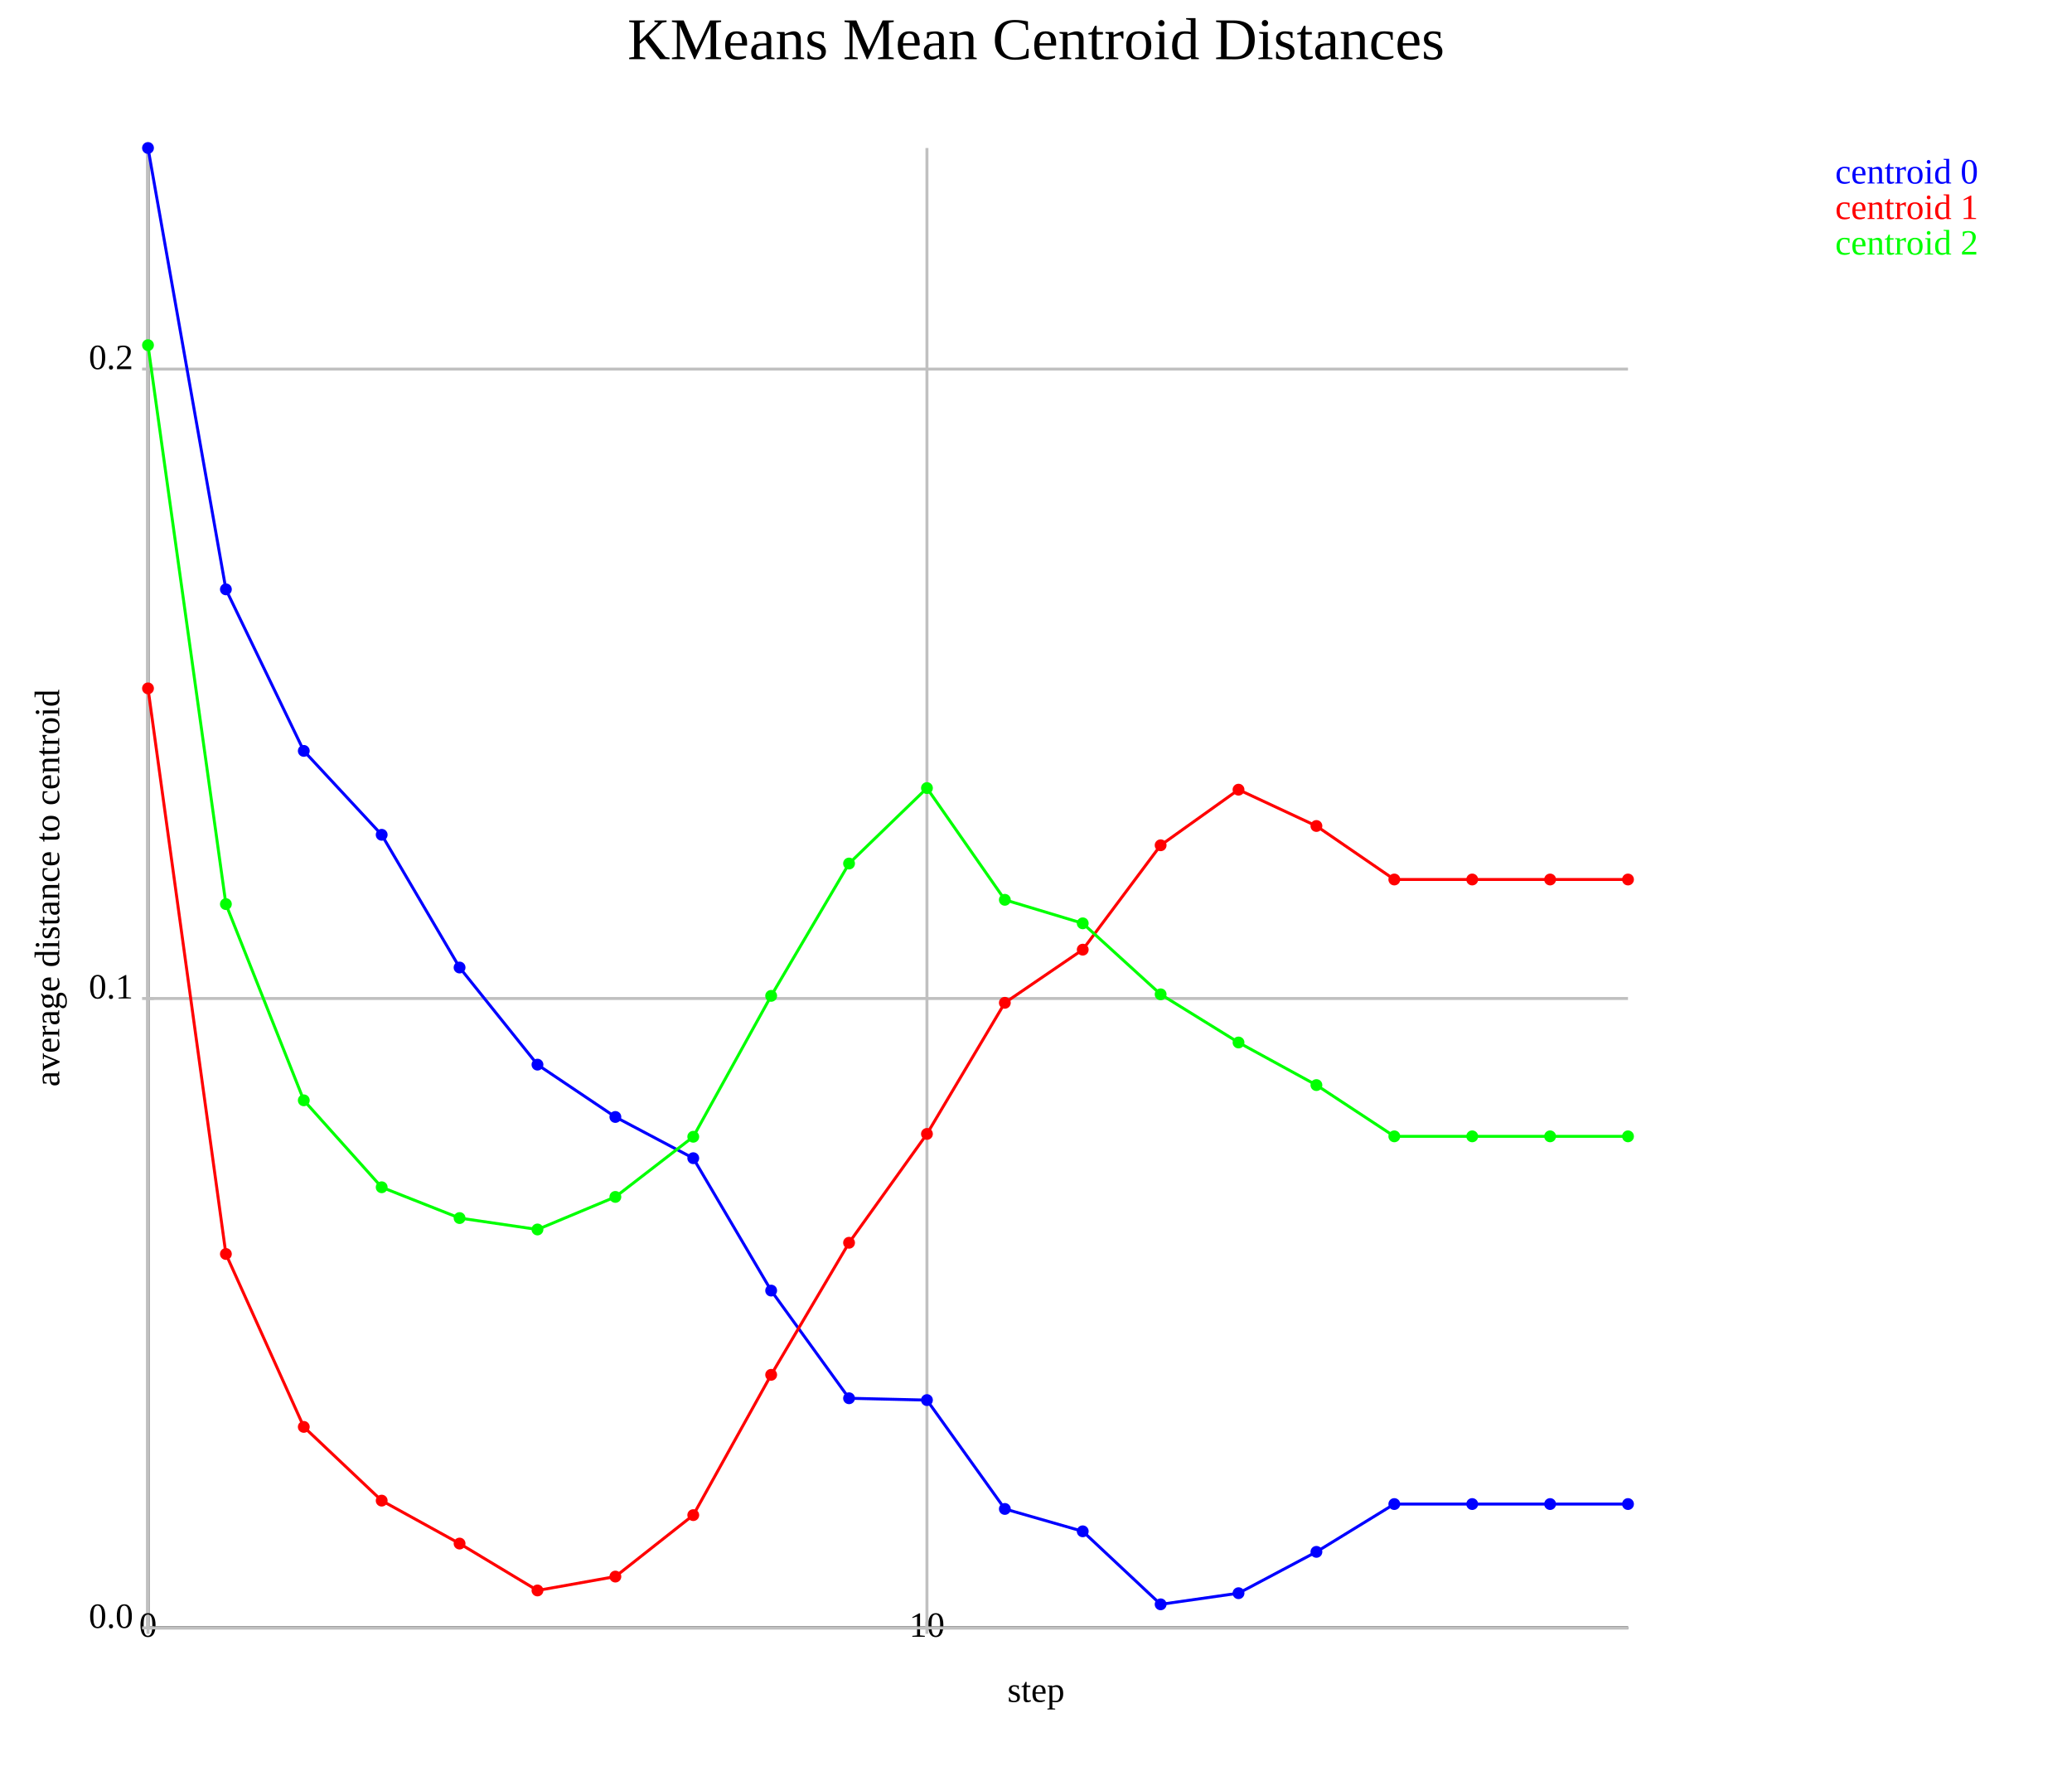
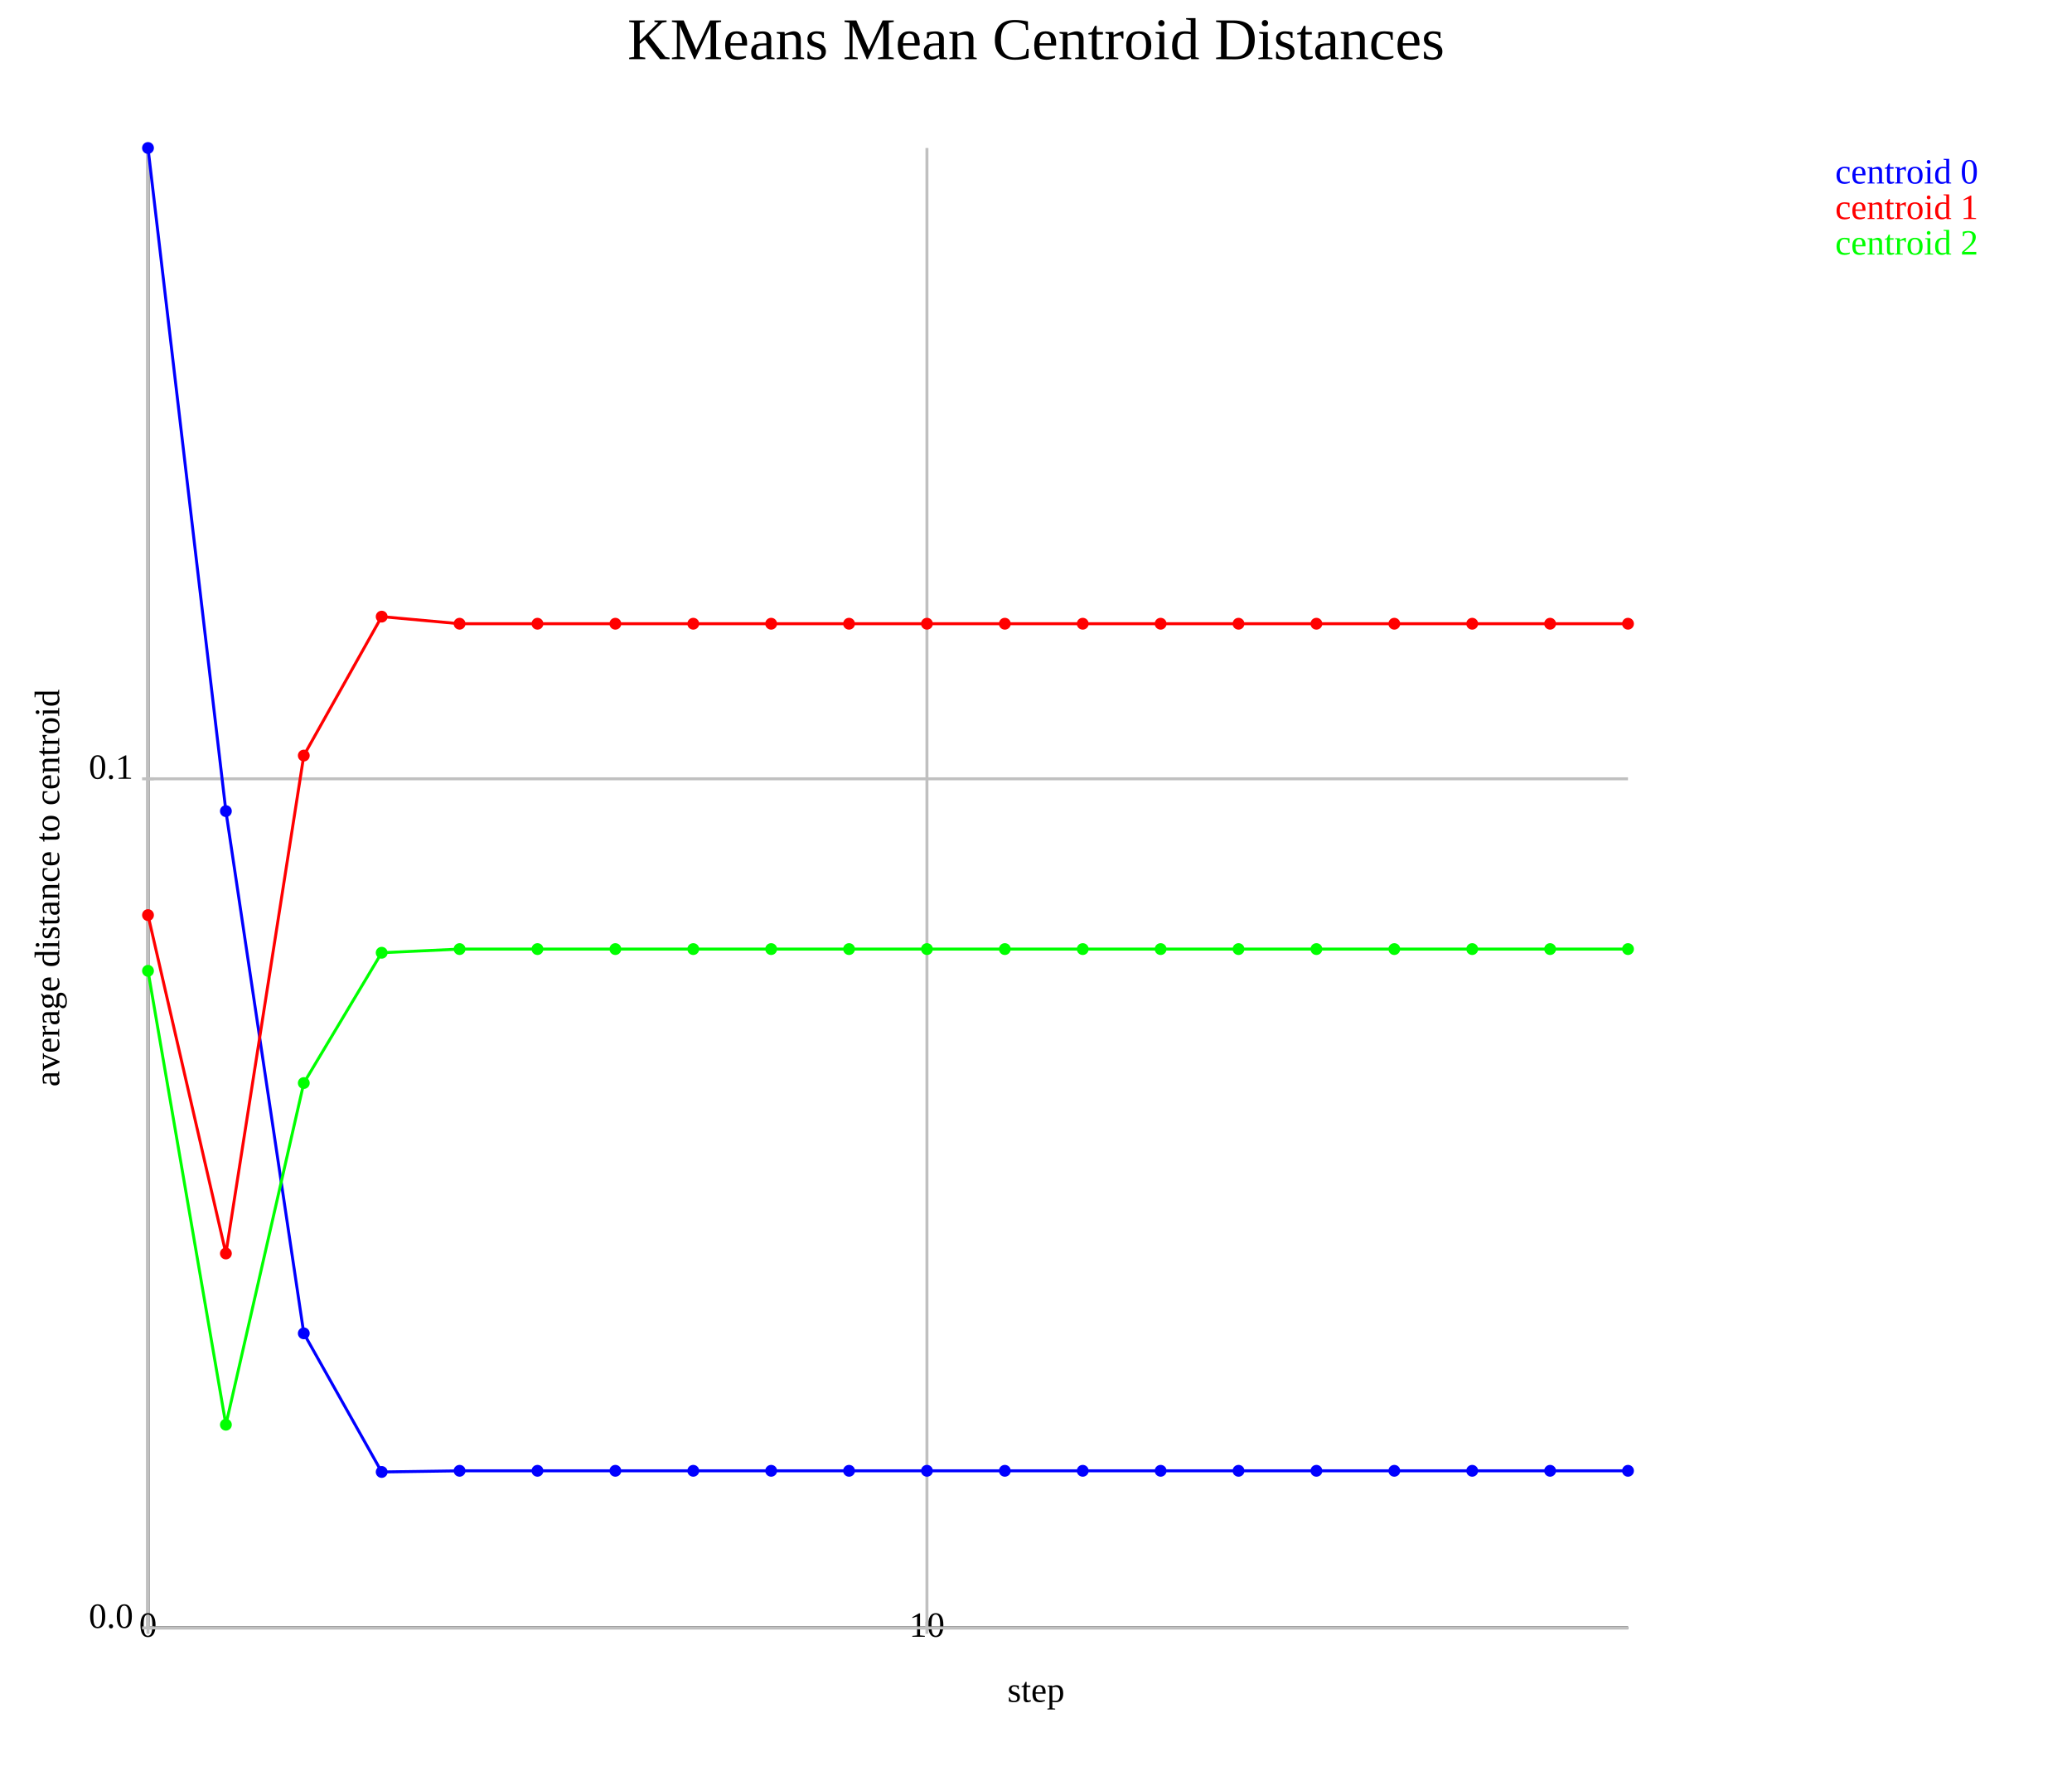
<svg xmlns="http://www.w3.org/2000/svg" version="1.1" width="700.0" height="600.0">
  <line x1="50.0" y1="550.0" x2="550.0" y2="550.0" stroke="rgb(0,0,0)" stroke-width="1" />
  <line x1="50.0" y1="550.0" x2="50.0" y2="50.0" stroke="rgb(0,0,0)" stroke-width="1" />
  <line x1="50.0" y1="550.0" x2="50.0" y2="50.0" stroke="rgb(192,192,192)" stroke-width="1" />
  <text text-anchor="middle" alignment-baseline="hanging" x="50.0" y="553.0" fill="rgb(0,0,0)" font-size="12.0">0</text>
  <line x1="50.0" y1="548.0" x2="50.0" y2="552.0" stroke="rgb(192,192,192)" stroke-width="1" />
  <line x1="313.158" y1="550.0" x2="313.158" y2="50.0" stroke="rgb(192,192,192)" stroke-width="1" />
  <text text-anchor="middle" alignment-baseline="hanging" x="313.158" y="553.0" fill="rgb(0,0,0)" font-size="12.0">10</text>
  <line x1="313.158" y1="548.0" x2="313.158" y2="552.0" stroke="rgb(192,192,192)" stroke-width="1" />
  <line x1="50.0" y1="550.0" x2="550.0" y2="550.0" stroke="rgb(192,192,192)" stroke-width="1" />
  <text text-anchor="end" alignment-baseline="middle" x="45.0" y="550.0" font-size="12.0">0.0</text>
  <line x1="48.0" y1="550.0" x2="52.0" y2="550.0" stroke="rgb(192,192,192)" stroke-width="1" />
-   <line x1="50.0" y1="337.351" x2="550.0" y2="337.351" stroke="rgb(192,192,192)" stroke-width="1" />
-   <text text-anchor="end" alignment-baseline="middle" x="45.0" y="337.351" font-size="12.0">0.1</text>
-   <line x1="48.0" y1="337.351" x2="52.0" y2="337.351" stroke="rgb(192,192,192)" stroke-width="1" />
-   <line x1="50.0" y1="124.702" x2="550.0" y2="124.702" stroke="rgb(192,192,192)" stroke-width="1" />
-   <text text-anchor="end" alignment-baseline="middle" x="45.0" y="124.702" font-size="12.0">0.2</text>
-   <line x1="48.0" y1="124.702" x2="52.0" y2="124.702" stroke="rgb(192,192,192)" stroke-width="1" />
-   <polyline points="50.0,50.0 76.316,199.116 102.632,253.7 128.947,282.044 155.263,326.888 181.579,359.701 207.895,377.381 234.211,391.308 260.526,436.037 286.842,472.417 313.158,473.037 339.474,509.813 365.789,517.372 392.105,542.041 418.421,538.278 444.737,524.312 471.053,508.16 497.368,508.16 523.684,508.16 550.0,508.16" fill="none" stroke="rgb(0,0,255)" stroke-width="1" />
+   <line x1="50.0" y1="263.124" x2="550.0" y2="263.124" stroke="rgb(192,192,192)" stroke-width="1" />
+   <text text-anchor="end" alignment-baseline="middle" x="45.0" y="263.124" font-size="12.0">0.1</text>
+   <line x1="48.0" y1="263.124" x2="52.0" y2="263.124" stroke="rgb(192,192,192)" stroke-width="1" />
+   <polyline points="50.0,50.0 76.316,274.047 102.632,450.488 128.947,497.32 155.263,496.926 181.579,496.926 207.895,496.926 234.211,496.926 260.526,496.926 286.842,496.926 313.158,496.926 339.474,496.926 365.789,496.926 392.105,496.926 418.421,496.926 444.737,496.926 471.053,496.926 497.368,496.926 523.684,496.926 550.0,496.926" fill="none" stroke="rgb(0,0,255)" stroke-width="1" />
  <circle cx="50.0" cy="50.0" r="2" fill="rgb(0,0,255)" />
-   <circle cx="76.316" cy="199.116" r="2" fill="rgb(0,0,255)" />
-   <circle cx="102.632" cy="253.7" r="2" fill="rgb(0,0,255)" />
-   <circle cx="128.947" cy="282.044" r="2" fill="rgb(0,0,255)" />
-   <circle cx="155.263" cy="326.888" r="2" fill="rgb(0,0,255)" />
-   <circle cx="181.579" cy="359.701" r="2" fill="rgb(0,0,255)" />
-   <circle cx="207.895" cy="377.381" r="2" fill="rgb(0,0,255)" />
-   <circle cx="234.211" cy="391.308" r="2" fill="rgb(0,0,255)" />
-   <circle cx="260.526" cy="436.037" r="2" fill="rgb(0,0,255)" />
-   <circle cx="286.842" cy="472.417" r="2" fill="rgb(0,0,255)" />
-   <circle cx="313.158" cy="473.037" r="2" fill="rgb(0,0,255)" />
-   <circle cx="339.474" cy="509.813" r="2" fill="rgb(0,0,255)" />
-   <circle cx="365.789" cy="517.372" r="2" fill="rgb(0,0,255)" />
-   <circle cx="392.105" cy="542.041" r="2" fill="rgb(0,0,255)" />
-   <circle cx="418.421" cy="538.278" r="2" fill="rgb(0,0,255)" />
-   <circle cx="444.737" cy="524.312" r="2" fill="rgb(0,0,255)" />
-   <circle cx="471.053" cy="508.16" r="2" fill="rgb(0,0,255)" />
-   <circle cx="497.368" cy="508.16" r="2" fill="rgb(0,0,255)" />
-   <circle cx="523.684" cy="508.16" r="2" fill="rgb(0,0,255)" />
-   <circle cx="550.0" cy="508.16" r="2" fill="rgb(0,0,255)" />
-   <polyline points="50.0,232.576 76.316,423.671 102.632,482.091 128.947,507.001 155.263,521.511 181.579,537.355 207.895,532.665 234.211,511.899 260.526,464.496 286.842,419.88 313.158,383.11 339.474,338.808 365.789,320.854 392.105,285.584 418.421,266.8 444.737,279.069 471.053,297.148 497.368,297.148 523.684,297.148 550.0,297.148" fill="none" stroke="rgb(255,0,0)" stroke-width="1" />
-   <circle cx="50.0" cy="232.576" r="2" fill="rgb(255,0,0)" />
-   <circle cx="76.316" cy="423.671" r="2" fill="rgb(255,0,0)" />
-   <circle cx="102.632" cy="482.091" r="2" fill="rgb(255,0,0)" />
-   <circle cx="128.947" cy="507.001" r="2" fill="rgb(255,0,0)" />
-   <circle cx="155.263" cy="521.511" r="2" fill="rgb(255,0,0)" />
-   <circle cx="181.579" cy="537.355" r="2" fill="rgb(255,0,0)" />
-   <circle cx="207.895" cy="532.665" r="2" fill="rgb(255,0,0)" />
-   <circle cx="234.211" cy="511.899" r="2" fill="rgb(255,0,0)" />
-   <circle cx="260.526" cy="464.496" r="2" fill="rgb(255,0,0)" />
-   <circle cx="286.842" cy="419.88" r="2" fill="rgb(255,0,0)" />
-   <circle cx="313.158" cy="383.11" r="2" fill="rgb(255,0,0)" />
-   <circle cx="339.474" cy="338.808" r="2" fill="rgb(255,0,0)" />
-   <circle cx="365.789" cy="320.854" r="2" fill="rgb(255,0,0)" />
-   <circle cx="392.105" cy="285.584" r="2" fill="rgb(255,0,0)" />
-   <circle cx="418.421" cy="266.8" r="2" fill="rgb(255,0,0)" />
-   <circle cx="444.737" cy="279.069" r="2" fill="rgb(255,0,0)" />
-   <circle cx="471.053" cy="297.148" r="2" fill="rgb(255,0,0)" />
-   <circle cx="497.368" cy="297.148" r="2" fill="rgb(255,0,0)" />
-   <circle cx="523.684" cy="297.148" r="2" fill="rgb(255,0,0)" />
-   <circle cx="550.0" cy="297.148" r="2" fill="rgb(255,0,0)" />
-   <polyline points="50.0,116.616 76.316,305.461 102.632,371.756 128.947,401.128 155.263,411.535 181.579,415.391 207.895,404.389 234.211,384.066 260.526,336.463 286.842,291.751 313.158,266.263 339.474,304.009 365.789,311.957 392.105,335.941 418.421,352.219 444.737,366.607 471.053,383.926 497.368,383.926 523.684,383.926 550.0,383.926" fill="none" stroke="rgb(0,255,0)" stroke-width="1" />
-   <circle cx="50.0" cy="116.616" r="2" fill="rgb(0,255,0)" />
-   <circle cx="76.316" cy="305.461" r="2" fill="rgb(0,255,0)" />
-   <circle cx="102.632" cy="371.756" r="2" fill="rgb(0,255,0)" />
-   <circle cx="128.947" cy="401.128" r="2" fill="rgb(0,255,0)" />
-   <circle cx="155.263" cy="411.535" r="2" fill="rgb(0,255,0)" />
-   <circle cx="181.579" cy="415.391" r="2" fill="rgb(0,255,0)" />
-   <circle cx="207.895" cy="404.389" r="2" fill="rgb(0,255,0)" />
-   <circle cx="234.211" cy="384.066" r="2" fill="rgb(0,255,0)" />
-   <circle cx="260.526" cy="336.463" r="2" fill="rgb(0,255,0)" />
-   <circle cx="286.842" cy="291.751" r="2" fill="rgb(0,255,0)" />
-   <circle cx="313.158" cy="266.263" r="2" fill="rgb(0,255,0)" />
-   <circle cx="339.474" cy="304.009" r="2" fill="rgb(0,255,0)" />
-   <circle cx="365.789" cy="311.957" r="2" fill="rgb(0,255,0)" />
-   <circle cx="392.105" cy="335.941" r="2" fill="rgb(0,255,0)" />
-   <circle cx="418.421" cy="352.219" r="2" fill="rgb(0,255,0)" />
-   <circle cx="444.737" cy="366.607" r="2" fill="rgb(0,255,0)" />
-   <circle cx="471.053" cy="383.926" r="2" fill="rgb(0,255,0)" />
-   <circle cx="497.368" cy="383.926" r="2" fill="rgb(0,255,0)" />
-   <circle cx="523.684" cy="383.926" r="2" fill="rgb(0,255,0)" />
-   <circle cx="550.0" cy="383.926" r="2" fill="rgb(0,255,0)" />
+   <circle cx="76.316" cy="274.047" r="2" fill="rgb(0,0,255)" />
+   <circle cx="102.632" cy="450.488" r="2" fill="rgb(0,0,255)" />
+   <circle cx="128.947" cy="497.32" r="2" fill="rgb(0,0,255)" />
+   <circle cx="155.263" cy="496.926" r="2" fill="rgb(0,0,255)" />
+   <circle cx="181.579" cy="496.926" r="2" fill="rgb(0,0,255)" />
+   <circle cx="207.895" cy="496.926" r="2" fill="rgb(0,0,255)" />
+   <circle cx="234.211" cy="496.926" r="2" fill="rgb(0,0,255)" />
+   <circle cx="260.526" cy="496.926" r="2" fill="rgb(0,0,255)" />
+   <circle cx="286.842" cy="496.926" r="2" fill="rgb(0,0,255)" />
+   <circle cx="313.158" cy="496.926" r="2" fill="rgb(0,0,255)" />
+   <circle cx="339.474" cy="496.926" r="2" fill="rgb(0,0,255)" />
+   <circle cx="365.789" cy="496.926" r="2" fill="rgb(0,0,255)" />
+   <circle cx="392.105" cy="496.926" r="2" fill="rgb(0,0,255)" />
+   <circle cx="418.421" cy="496.926" r="2" fill="rgb(0,0,255)" />
+   <circle cx="444.737" cy="496.926" r="2" fill="rgb(0,0,255)" />
+   <circle cx="471.053" cy="496.926" r="2" fill="rgb(0,0,255)" />
+   <circle cx="497.368" cy="496.926" r="2" fill="rgb(0,0,255)" />
+   <circle cx="523.684" cy="496.926" r="2" fill="rgb(0,0,255)" />
+   <circle cx="550.0" cy="496.926" r="2" fill="rgb(0,0,255)" />
+   <polyline points="50.0,309.175 76.316,423.503 102.632,255.274 128.947,208.335 155.263,210.731 181.579,210.731 207.895,210.731 234.211,210.731 260.526,210.731 286.842,210.731 313.158,210.731 339.474,210.731 365.789,210.731 392.105,210.731 418.421,210.731 444.737,210.731 471.053,210.731 497.368,210.731 523.684,210.731 550.0,210.731" fill="none" stroke="rgb(255,0,0)" stroke-width="1" />
+   <circle cx="50.0" cy="309.175" r="2" fill="rgb(255,0,0)" />
+   <circle cx="76.316" cy="423.503" r="2" fill="rgb(255,0,0)" />
+   <circle cx="102.632" cy="255.274" r="2" fill="rgb(255,0,0)" />
+   <circle cx="128.947" cy="208.335" r="2" fill="rgb(255,0,0)" />
+   <circle cx="155.263" cy="210.731" r="2" fill="rgb(255,0,0)" />
+   <circle cx="181.579" cy="210.731" r="2" fill="rgb(255,0,0)" />
+   <circle cx="207.895" cy="210.731" r="2" fill="rgb(255,0,0)" />
+   <circle cx="234.211" cy="210.731" r="2" fill="rgb(255,0,0)" />
+   <circle cx="260.526" cy="210.731" r="2" fill="rgb(255,0,0)" />
+   <circle cx="286.842" cy="210.731" r="2" fill="rgb(255,0,0)" />
+   <circle cx="313.158" cy="210.731" r="2" fill="rgb(255,0,0)" />
+   <circle cx="339.474" cy="210.731" r="2" fill="rgb(255,0,0)" />
+   <circle cx="365.789" cy="210.731" r="2" fill="rgb(255,0,0)" />
+   <circle cx="392.105" cy="210.731" r="2" fill="rgb(255,0,0)" />
+   <circle cx="418.421" cy="210.731" r="2" fill="rgb(255,0,0)" />
+   <circle cx="444.737" cy="210.731" r="2" fill="rgb(255,0,0)" />
+   <circle cx="471.053" cy="210.731" r="2" fill="rgb(255,0,0)" />
+   <circle cx="497.368" cy="210.731" r="2" fill="rgb(255,0,0)" />
+   <circle cx="523.684" cy="210.731" r="2" fill="rgb(255,0,0)" />
+   <circle cx="550.0" cy="210.731" r="2" fill="rgb(255,0,0)" />
+   <polyline points="50.0,328.01 76.316,481.356 102.632,365.918 128.947,321.894 155.263,320.657 181.579,320.657 207.895,320.657 234.211,320.657 260.526,320.657 286.842,320.657 313.158,320.657 339.474,320.657 365.789,320.657 392.105,320.657 418.421,320.657 444.737,320.657 471.053,320.657 497.368,320.657 523.684,320.657 550.0,320.657" fill="none" stroke="rgb(0,255,0)" stroke-width="1" />
+   <circle cx="50.0" cy="328.01" r="2" fill="rgb(0,255,0)" />
+   <circle cx="76.316" cy="481.356" r="2" fill="rgb(0,255,0)" />
+   <circle cx="102.632" cy="365.918" r="2" fill="rgb(0,255,0)" />
+   <circle cx="128.947" cy="321.894" r="2" fill="rgb(0,255,0)" />
+   <circle cx="155.263" cy="320.657" r="2" fill="rgb(0,255,0)" />
+   <circle cx="181.579" cy="320.657" r="2" fill="rgb(0,255,0)" />
+   <circle cx="207.895" cy="320.657" r="2" fill="rgb(0,255,0)" />
+   <circle cx="234.211" cy="320.657" r="2" fill="rgb(0,255,0)" />
+   <circle cx="260.526" cy="320.657" r="2" fill="rgb(0,255,0)" />
+   <circle cx="286.842" cy="320.657" r="2" fill="rgb(0,255,0)" />
+   <circle cx="313.158" cy="320.657" r="2" fill="rgb(0,255,0)" />
+   <circle cx="339.474" cy="320.657" r="2" fill="rgb(0,255,0)" />
+   <circle cx="365.789" cy="320.657" r="2" fill="rgb(0,255,0)" />
+   <circle cx="392.105" cy="320.657" r="2" fill="rgb(0,255,0)" />
+   <circle cx="418.421" cy="320.657" r="2" fill="rgb(0,255,0)" />
+   <circle cx="444.737" cy="320.657" r="2" fill="rgb(0,255,0)" />
+   <circle cx="471.053" cy="320.657" r="2" fill="rgb(0,255,0)" />
+   <circle cx="497.368" cy="320.657" r="2" fill="rgb(0,255,0)" />
+   <circle cx="523.684" cy="320.657" r="2" fill="rgb(0,255,0)" />
+   <circle cx="550.0" cy="320.657" r="2" fill="rgb(0,255,0)" />
  <text text-anchor="middle" x="350.0" y="20.0" fill="rgb(0,0,0)" font-size="20.0">KMeans Mean Centroid Distances</text>
  <text text-anchor="middle" x="350.0" y="575.0" fill="rgb(0,0,0)" font-size="12.0">step</text>
  <text text-anchor="middle" x="20.0" y="300.0" transform="rotate(-90.0 20.0 300.0)" fill="rgb(0,0,0)" font-size="12.0">average distance to centroid</text>
  <text x="620" y="62" fill="rgb(0,0,255)" font-size="12">centroid 0</text>
  <text x="620" y="74" fill="rgb(255,0,0)" font-size="12">centroid 1</text>
  <text x="620" y="86" fill="rgb(0,255,0)" font-size="12">centroid 2</text>Sorry, your browser does not support inline SVG.</svg>
